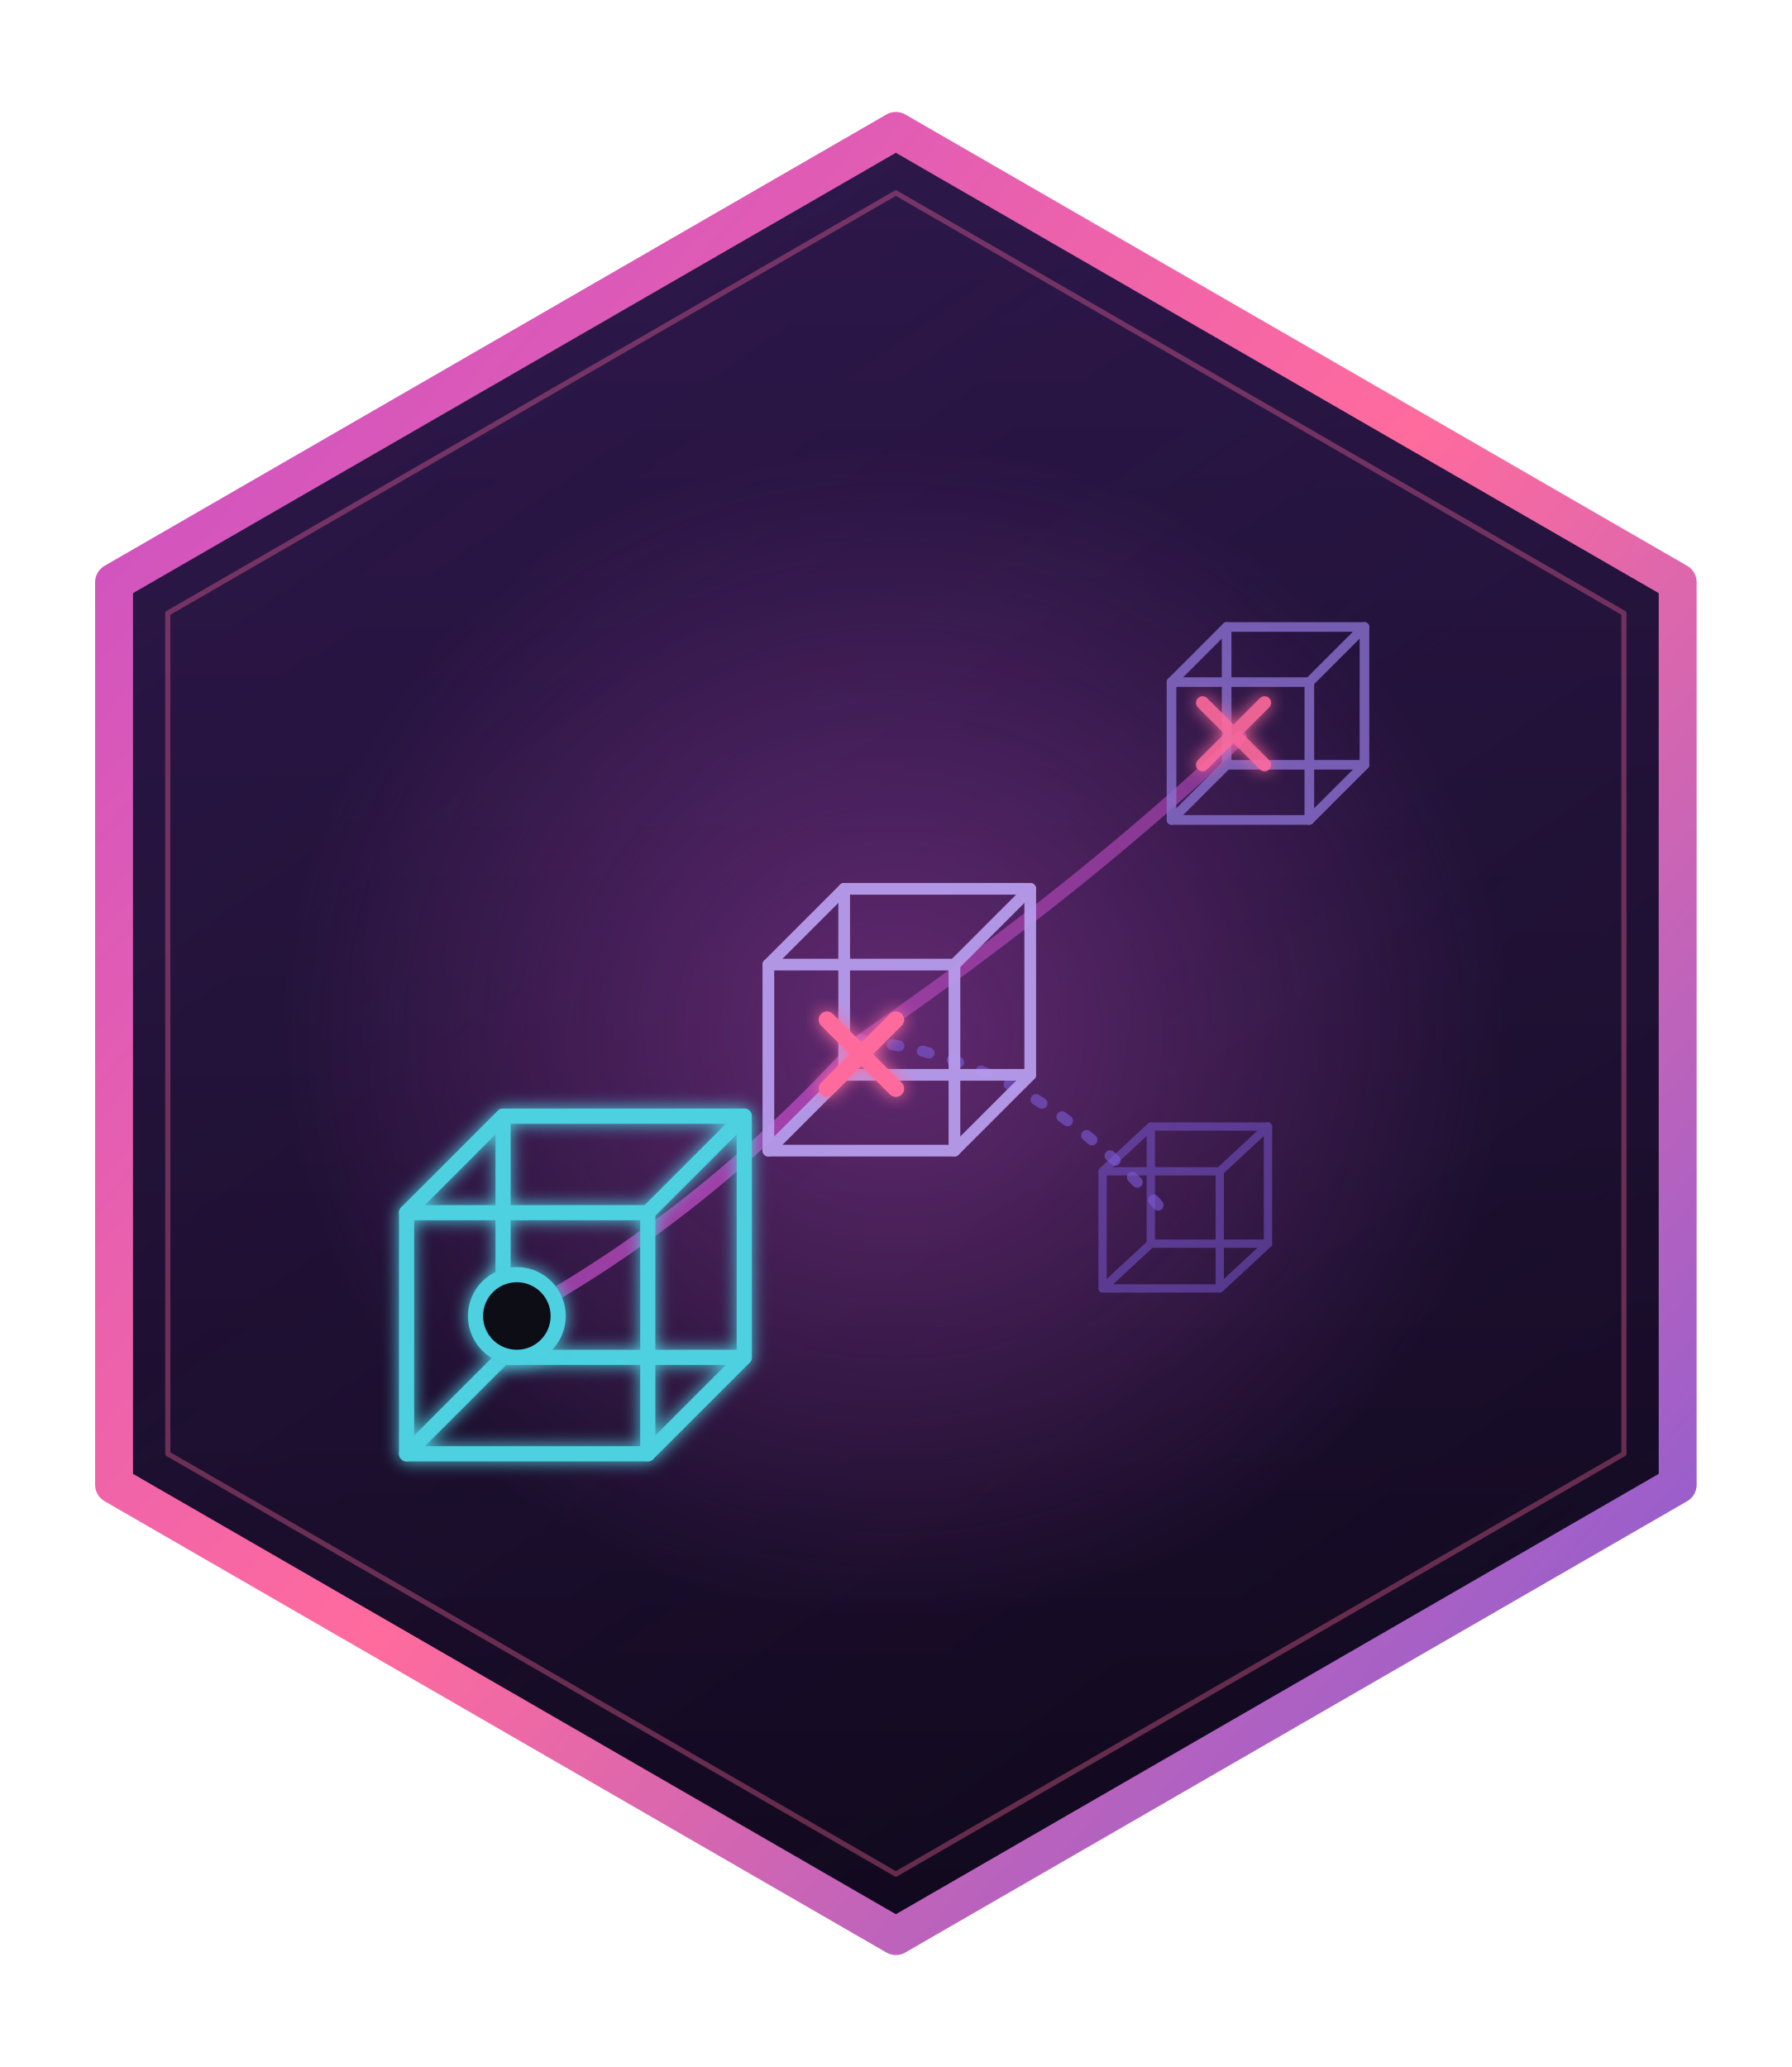
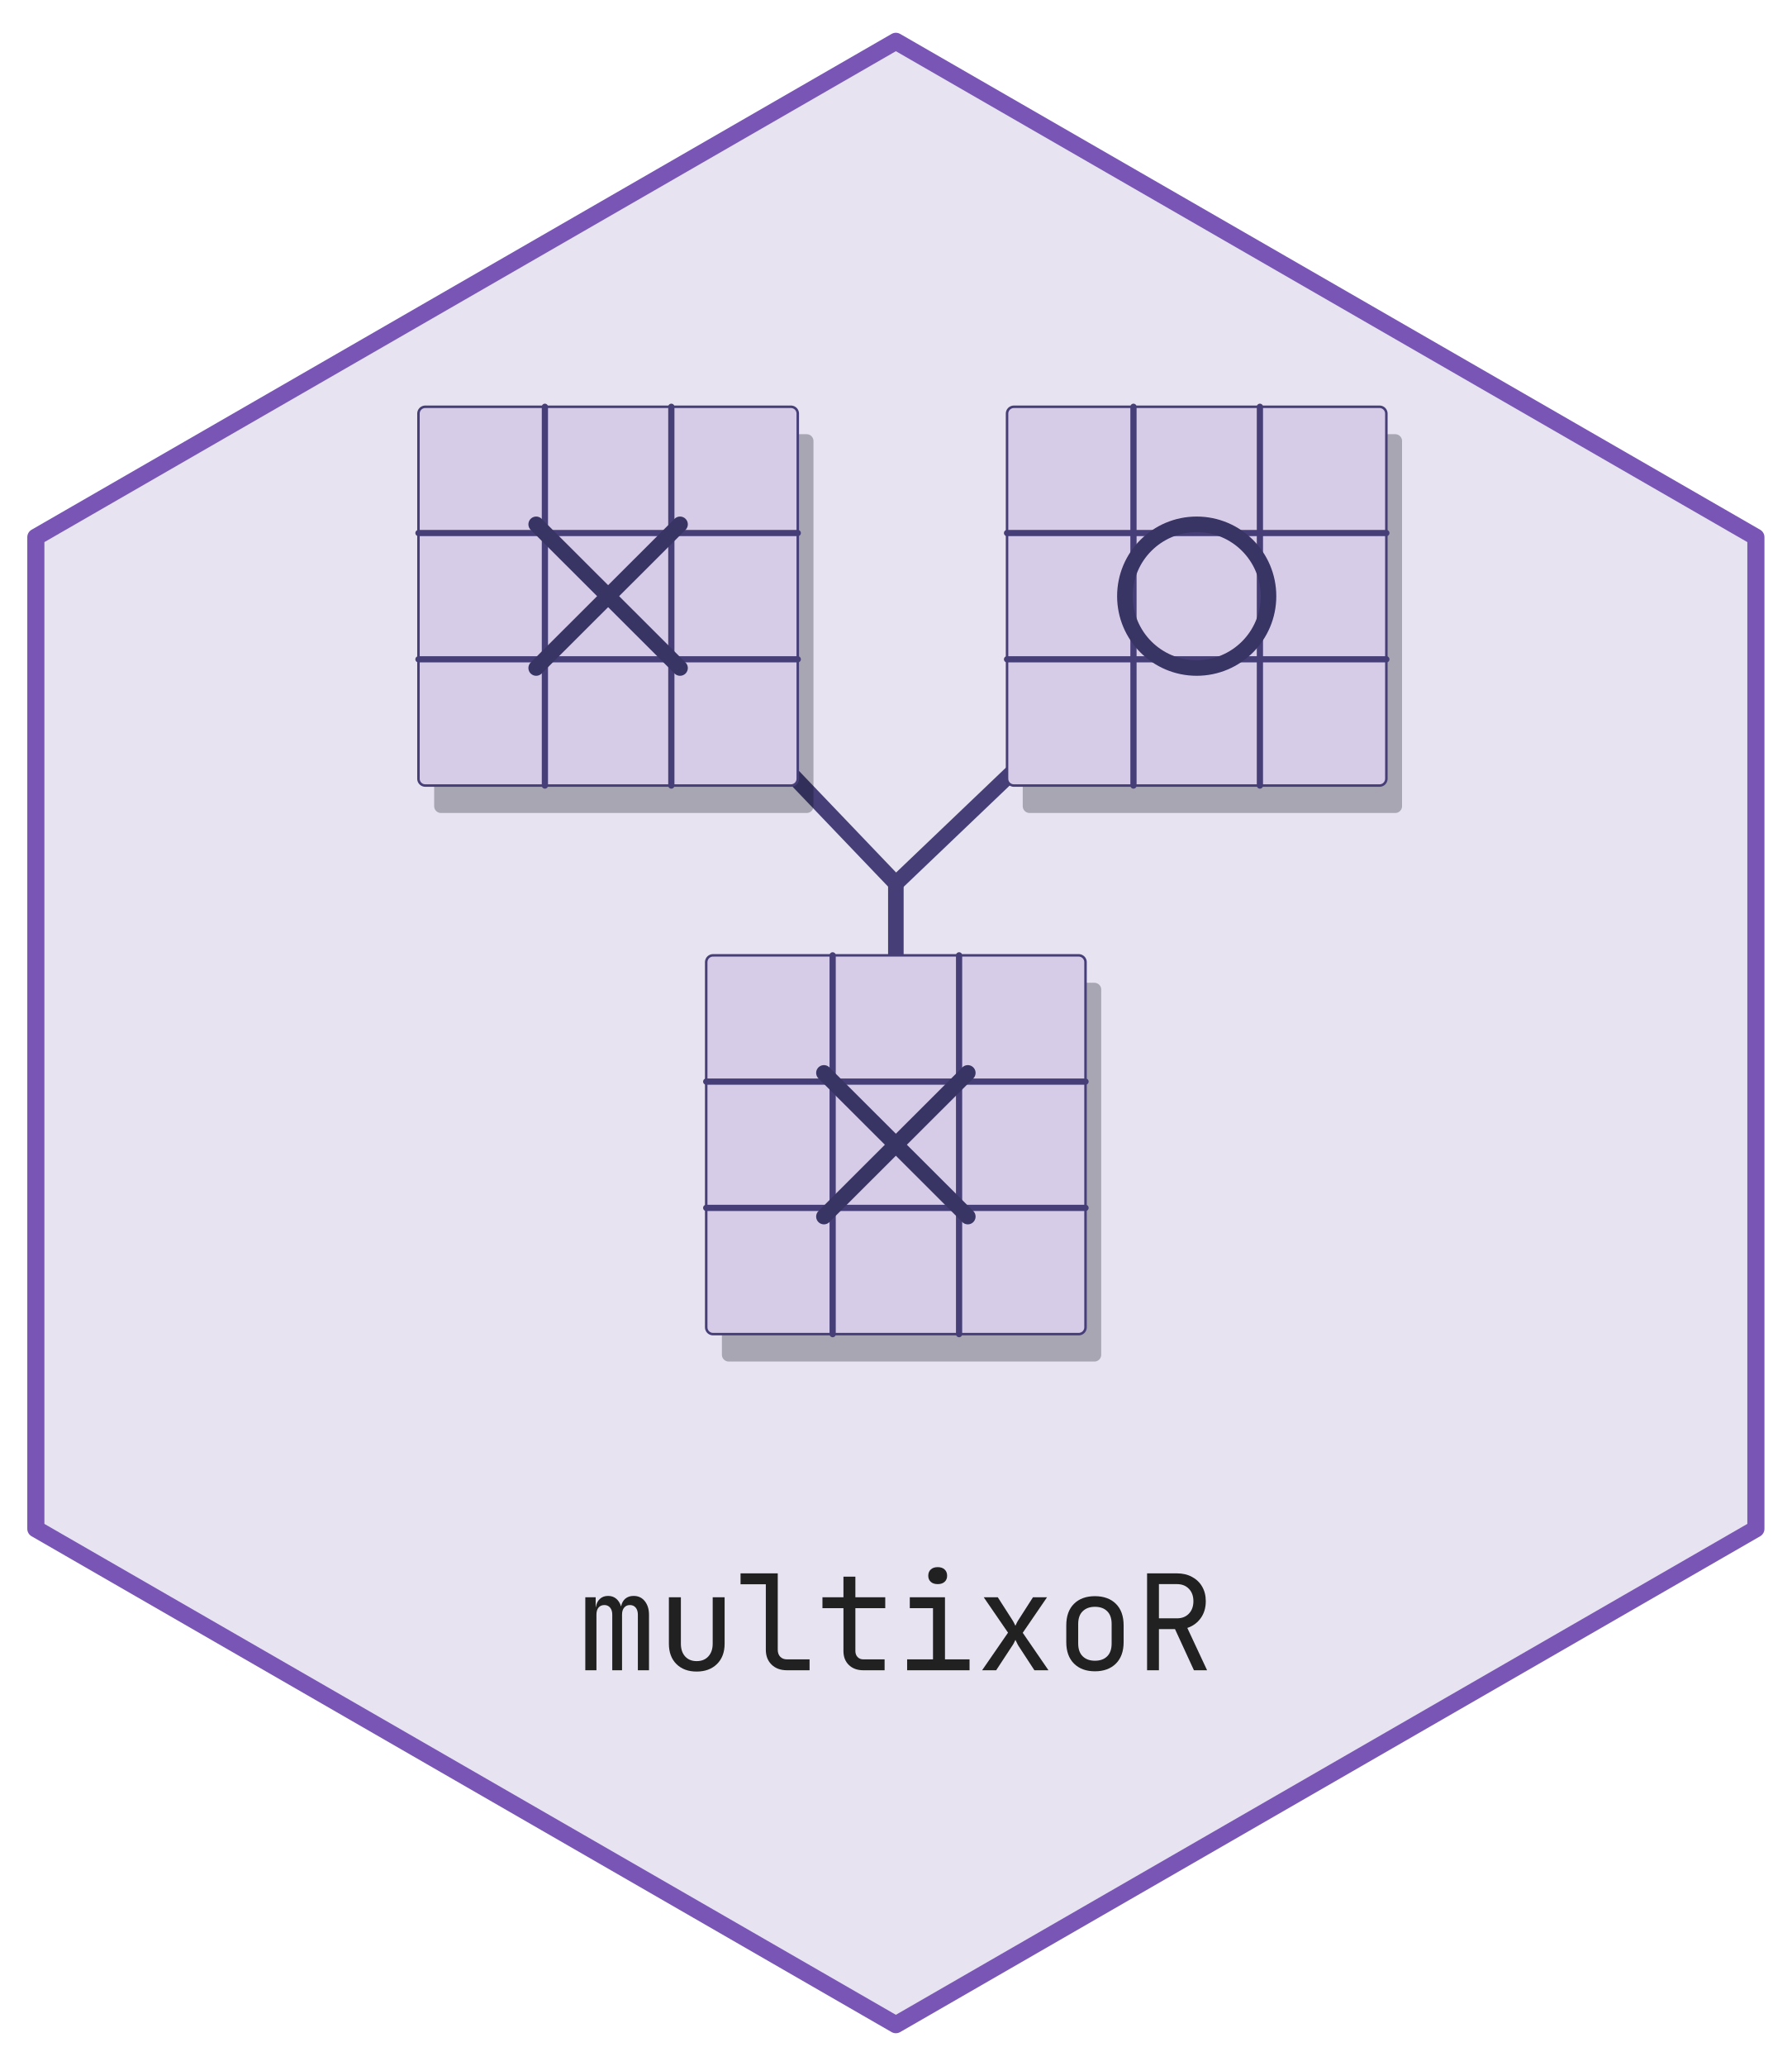
- <svg xmlns="http://www.w3.org/2000/svg" width="520" height="600" viewBox="0 0 520 600">
+ <svg xmlns="http://www.w3.org/2000/svg" xmlns:xlink="http://www.w3.org/1999/xlink" width="432pt" height="498pt" viewBox="0 0 432 498">
  <defs>
-     <linearGradient id="bg" x1="0" y1="0" x2="0" y2="1">
-       <stop offset="0%" stop-color="#21123a" />
-       <stop offset="55%" stop-color="#170d28" />
-       <stop offset="100%" stop-color="#0d0718" />
-     </linearGradient>
-     <linearGradient id="innerGlow" x1="0" y1="0" x2="0.6" y2="1">
-       <stop offset="0%" stop-color="#5E2C8E" stop-opacity="0.24" />
-       <stop offset="100%" stop-color="#5E2C8E" stop-opacity="0.04" />
-     </linearGradient>
-     <linearGradient id="border" x1="0" y1="0" x2="1" y2="1">
-       <stop offset="0%" stop-color="#C44EC9" />
-       <stop offset="50%" stop-color="#FF6B9D" />
-       <stop offset="100%" stop-color="#7C5BD9" />
-     </linearGradient>
-     <radialGradient id="coreGlow" cx="0.5" cy="0.5" r="0.5">
-       <stop offset="0%" stop-color="#C44EC9" stop-opacity="0.4" />
-       <stop offset="100%" stop-color="#C44EC9" stop-opacity="0" />
-     </radialGradient>
-     <filter id="soft" x="-30%" y="-30%" width="160%" height="160%">
-       <feGaussianBlur stdDeviation="2.4" result="b" />
-       <feMerge>
-         <feMergeNode in="b" />
-         <feMergeNode in="SourceGraphic" />
-       </feMerge>
-     </filter>
+     <g>
+       <g id="glyph-0-0">
+         <path d="M 1.922 0 L 1.922 -17.594 L 4.422 -17.594 L 4.422 -15.266 L 4.484 -15.266 C 4.586 -16.055 4.898 -16.695 5.422 -17.188 C 5.941 -17.676 6.609 -17.922 7.422 -17.922 C 8.191 -17.922 8.844 -17.695 9.375 -17.25 C 9.906 -16.801 10.289 -16.191 10.531 -15.422 L 10.562 -15.422 C 10.707 -16.191 11.039 -16.801 11.562 -17.25 C 12.094 -17.695 12.758 -17.922 13.562 -17.922 C 14.695 -17.922 15.598 -17.5 16.266 -16.656 C 16.941 -15.812 17.281 -14.719 17.281 -13.375 L 17.281 0 L 14.594 0 L 14.594 -13.406 C 14.594 -14.113 14.422 -14.676 14.078 -15.094 C 13.734 -15.508 13.266 -15.719 12.672 -15.719 C 12.098 -15.719 11.641 -15.516 11.297 -15.109 C 10.953 -14.703 10.781 -14.145 10.781 -13.438 L 10.781 0 L 8.422 0 L 8.422 -13.406 C 8.422 -14.113 8.25 -14.676 7.906 -15.094 C 7.562 -15.508 7.102 -15.719 6.531 -15.719 C 5.926 -15.719 5.453 -15.516 5.109 -15.109 C 4.773 -14.703 4.609 -14.145 4.609 -13.438 L 4.609 0 Z M 1.922 0 " />
+       </g>
+       <g id="glyph-0-1">
+         <path d="M 9.562 0.312 C 7.539 0.312 5.922 -0.285 4.703 -1.484 C 3.484 -2.691 2.875 -4.332 2.875 -6.406 L 2.875 -17.594 L 5.766 -17.594 L 5.766 -6.406 C 5.766 -5.125 6.102 -4.102 6.781 -3.344 C 7.469 -2.582 8.395 -2.203 9.562 -2.203 C 10.758 -2.203 11.703 -2.582 12.391 -3.344 C 13.086 -4.102 13.438 -5.125 13.438 -6.406 L 13.438 -17.594 L 16.312 -17.594 L 16.312 -6.406 C 16.312 -4.332 15.691 -2.691 14.453 -1.484 C 13.223 -0.285 11.594 0.312 9.562 0.312 Z M 9.562 0.312 " />
+       </g>
+       <g id="glyph-0-2">
+         <path d="M 12.156 0 C 10.602 0 9.363 -0.453 8.438 -1.359 C 7.508 -2.266 7.047 -3.461 7.047 -4.953 L 7.047 -20.734 L 0.953 -20.734 L 0.953 -23.359 L 9.922 -23.359 L 9.922 -4.953 C 9.922 -4.234 10.125 -3.664 10.531 -3.25 C 10.938 -2.832 11.477 -2.625 12.156 -2.625 L 17.594 -2.625 L 17.594 0 Z M 12.156 0 " />
+       </g>
+       <g id="glyph-0-3">
+         <path d="M 11.359 0 C 9.91 0 8.75 -0.422 7.875 -1.266 C 7 -2.109 6.562 -3.234 6.562 -4.641 L 6.562 -14.969 L 1.5 -14.969 L 1.5 -17.594 L 6.562 -17.594 L 6.562 -22.562 L 9.438 -22.562 L 9.438 -17.594 L 16.641 -17.594 L 16.641 -14.969 L 9.438 -14.969 L 9.438 -4.641 C 9.438 -4.047 9.613 -3.562 9.969 -3.188 C 10.32 -2.812 10.785 -2.625 11.359 -2.625 L 16.484 -2.625 L 16.484 0 Z M 11.359 0 " />
+       </g>
+       <g id="glyph-0-4">
+         <path d="M 2.719 0 L 2.719 -2.625 L 8.953 -2.625 L 8.953 -14.969 L 3.359 -14.969 L 3.359 -17.594 L 11.844 -17.594 L 11.844 -2.625 L 17.766 -2.625 L 17.766 0 Z M 10.094 -20.766 C 9.383 -20.766 8.828 -20.945 8.422 -21.312 C 8.016 -21.676 7.812 -22.164 7.812 -22.781 C 7.812 -23.426 8.016 -23.93 8.422 -24.297 C 8.828 -24.672 9.383 -24.859 10.094 -24.859 C 10.789 -24.859 11.344 -24.672 11.75 -24.297 C 12.156 -23.93 12.359 -23.426 12.359 -22.781 C 12.359 -22.164 12.156 -21.676 11.75 -21.312 C 11.344 -20.945 10.789 -20.766 10.094 -20.766 Z M 10.094 -20.766 " />
+       </g>
+       <g id="glyph-0-5">
+         <path d="M 1.594 0 L 7.844 -9.062 L 1.984 -17.594 L 5.375 -17.594 L 8.859 -12.156 C 9.016 -11.926 9.16 -11.672 9.297 -11.391 C 9.43 -11.109 9.539 -10.883 9.625 -10.719 C 9.695 -10.883 9.801 -11.109 9.938 -11.391 C 10.07 -11.672 10.219 -11.926 10.375 -12.156 L 13.859 -17.594 L 17.25 -17.594 L 11.391 -9.031 L 17.594 0 L 14.203 0 L 10.438 -5.766 C 10.281 -5.992 10.133 -6.266 10 -6.578 C 9.863 -6.891 9.738 -7.141 9.625 -7.328 C 9.539 -7.141 9.422 -6.891 9.266 -6.578 C 9.109 -6.266 8.941 -5.992 8.766 -5.766 L 4.984 0 Z M 1.594 0 " />
+       </g>
+       <g id="glyph-0-6">
+         <path d="M 9.594 0.25 C 7.488 0.25 5.812 -0.363 4.562 -1.594 C 3.312 -2.832 2.688 -4.562 2.688 -6.781 L 2.688 -10.812 C 2.688 -13.051 3.305 -14.785 4.547 -16.016 C 5.785 -17.242 7.469 -17.859 9.594 -17.859 C 11.727 -17.859 13.414 -17.242 14.656 -16.016 C 15.895 -14.785 16.516 -13.051 16.516 -10.812 L 16.516 -6.781 C 16.516 -4.562 15.891 -2.832 14.641 -1.594 C 13.391 -0.363 11.707 0.25 9.594 0.25 Z M 9.594 -2.297 C 10.852 -2.297 11.836 -2.648 12.547 -3.359 C 13.266 -4.066 13.625 -5.102 13.625 -6.469 L 13.625 -11.141 C 13.625 -12.504 13.266 -13.535 12.547 -14.234 C 11.836 -14.941 10.852 -15.297 9.594 -15.297 C 8.363 -15.297 7.383 -14.941 6.656 -14.234 C 5.926 -13.535 5.562 -12.504 5.562 -11.141 L 5.562 -6.469 C 5.562 -5.102 5.926 -4.066 6.656 -3.359 C 7.383 -2.648 8.363 -2.297 9.594 -2.297 Z M 9.594 -2.297 " />
+       </g>
+       <g id="glyph-0-7">
+         <path d="M 2.969 0 L 2.969 -23.359 L 10.172 -23.359 C 11.555 -23.359 12.77 -23.07 13.812 -22.5 C 14.863 -21.938 15.676 -21.156 16.25 -20.156 C 16.832 -19.156 17.125 -17.984 17.125 -16.641 C 17.125 -15.055 16.719 -13.695 15.906 -12.562 C 15.094 -11.438 14.016 -10.648 12.672 -10.203 L 17.438 0 L 14.266 0 L 9.703 -9.922 L 5.828 -9.922 L 5.828 0 Z M 5.828 -12.516 L 10.172 -12.516 C 11.367 -12.516 12.328 -12.891 13.047 -13.641 C 13.773 -14.398 14.141 -15.398 14.141 -16.641 C 14.141 -17.898 13.773 -18.898 13.047 -19.641 C 12.328 -20.391 11.367 -20.766 10.172 -20.766 L 5.828 -20.766 Z M 5.828 -12.516 " />
+       </g>
+     </g>
  </defs>
-   <polygon points="260,38 486.9,169 486.9,431 260,562 33.1,431 33.1,169" fill="url(#bg)" />
-   <polygon points="260,38 486.9,169 486.9,431 260,562 33.1,431 33.1,169" fill="url(#innerGlow)" />
-   <ellipse cx="260" cy="300" rx="180" ry="170" fill="url(#coreGlow)" />
-   <g transform="translate(0,52)">
-     <g fill="none" stroke-linecap="round" stroke-linejoin="round">
-       <path d="M150,330 Q205,300 250,250" stroke="#C44EC9" stroke-width="3.8" opacity="0.7" />
-       <path d="M250,250 Q315,205 360,162" stroke="#C44EC9" stroke-width="3.8" opacity="0.55" />
-       <path d="M250,250 Q300,255 338,300" stroke="#7C5BD9" stroke-width="3.2" opacity="0.6" stroke-dasharray="2 7" />
-     </g>
-     <g fill="none" stroke-linejoin="round" stroke-linecap="round" stroke="#4ED0E0" stroke-width="4.4" filter="url(#soft)">
-       <polygon points="118,300 188,300 188,370 118,370" />
-       <polygon points="146,272 216,272 216,342 146,342" />
-       <line x1="118" y1="300" x2="146" y2="272" />
-       <line x1="188" y1="300" x2="216" y2="272" />
-       <line x1="188" y1="370" x2="216" y2="342" />
-       <line x1="118" y1="370" x2="146" y2="342" />
-     </g>
-     <g fill="none" stroke-linejoin="round" stroke-linecap="round" stroke="#B79BEC" stroke-width="3.4" opacity="0.95">
-       <polygon points="223,228 277,228 277,282 223,282" />
-       <polygon points="245,206 299,206 299,260 245,260" />
-       <line x1="223" y1="228" x2="245" y2="206" />
-       <line x1="277" y1="228" x2="299" y2="206" />
-       <line x1="277" y1="282" x2="299" y2="260" />
-       <line x1="223" y1="282" x2="245" y2="260" />
-     </g>
-     <g fill="none" stroke-linejoin="round" stroke-linecap="round" stroke="#8A6FD0" stroke-width="2.8" opacity="0.8">
-       <polygon points="340,146 380,146 380,186 340,186" />
-       <polygon points="356,130 396,130 396,170 356,170" />
-       <line x1="340" y1="146" x2="356" y2="130" />
-       <line x1="380" y1="146" x2="396" y2="130" />
-       <line x1="380" y1="186" x2="396" y2="170" />
-       <line x1="340" y1="186" x2="356" y2="170" />
-     </g>
-     <g fill="none" stroke-linejoin="round" stroke-linecap="round" stroke="#7C5BD9" stroke-width="2.4" opacity="0.5">
-       <polygon points="320,288 354,288 354,322 320,322" />
-       <polygon points="334,275 368,275 368,309 334,309" />
-       <line x1="320" y1="288" x2="334" y2="275" />
-       <line x1="354" y1="288" x2="368" y2="275" />
-       <line x1="354" y1="322" x2="368" y2="309" />
-       <line x1="320" y1="322" x2="334" y2="309" />
-     </g>
-     <circle cx="150" cy="330" r="12" fill="#0d0718" stroke="#4ED0E0" stroke-width="4.4" filter="url(#soft)" />
-     <g stroke="#FF6B9D" stroke-width="4.8" stroke-linecap="round" filter="url(#soft)">
-       <line x1="240" y1="244" x2="260" y2="264" />
-       <line x1="260" y1="244" x2="240" y2="264" />
-     </g>
-     <g stroke="#FF6B9D" stroke-width="3.8" stroke-linecap="round" filter="url(#soft)" opacity="0.9">
-       <line x1="349" y1="152" x2="367" y2="170" />
-       <line x1="367" y1="152" x2="349" y2="170" />
-     </g>
+   <path fill-rule="nonzero" fill="rgb(90.588%, 89.02%, 94.118%)" fill-opacity="1" stroke-width="4.125" stroke-linecap="round" stroke-linejoin="round" stroke="rgb(47.451%, 33.725%, 70.98%)" stroke-opacity="1" stroke-miterlimit="10" d="M 216 9.961 L 423.359 129.48 L 423.359 368.52 L 216 488.039 L 8.641 368.52 L 8.641 129.48 Z M 216 9.961 " />
+   <path fill="none" stroke-width="3.75" stroke-linecap="round" stroke-linejoin="round" stroke="rgb(27.451%, 24.706%, 46.667%)" stroke-opacity="1" stroke-miterlimit="10" d="M 149.773 143.703 L 216 212.965 L 288.531 143.703 " />
+   <path fill="none" stroke-width="3.75" stroke-linecap="round" stroke-linejoin="round" stroke="rgb(27.451%, 24.706%, 46.667%)" stroke-opacity="1" stroke-miterlimit="10" d="M 216 212.965 L 216 285.379 " />
+   <path fill-rule="nonzero" fill="rgb(1.176%, 3.922%, 7.059%)" fill-opacity="0.278" d="M 106.32 195.965 L 194.488 195.965 L 194.422 195.965 L 194.688 195.953 L 194.945 195.902 L 195.195 195.809 L 195.422 195.676 L 195.629 195.508 L 195.801 195.309 L 195.945 195.086 L 196.047 194.844 L 196.109 194.586 L 196.133 194.32 L 196.133 106.309 L 196.109 106.043 L 196.047 105.785 L 195.945 105.543 L 195.801 105.32 L 195.629 105.121 L 195.422 104.953 L 195.195 104.82 L 194.945 104.727 L 194.688 104.676 L 194.488 104.664 L 106.32 104.664 L 106.52 104.676 L 106.254 104.664 L 105.992 104.695 L 105.738 104.77 L 105.5 104.883 L 105.281 105.035 L 105.09 105.219 L 104.934 105.43 L 104.809 105.664 L 104.727 105.914 L 104.684 106.176 L 104.68 106.309 L 104.68 194.32 L 104.684 194.191 L 104.684 194.453 L 104.727 194.715 L 104.809 194.965 L 104.934 195.199 L 105.09 195.41 L 105.281 195.594 L 105.5 195.746 L 105.738 195.859 L 105.992 195.934 L 106.254 195.965 Z M 106.32 195.965 " />
+   <path fill-rule="nonzero" fill="rgb(83.922%, 80%, 90.98%)" fill-opacity="1" stroke-width="0.6" stroke-linecap="round" stroke-linejoin="round" stroke="rgb(27.451%, 24.706%, 46.667%)" stroke-opacity="1" stroke-miterlimit="10" d="M 102.535 189.355 L 190.703 189.355 L 190.637 189.352 L 190.902 189.344 L 191.16 189.289 L 191.41 189.195 L 191.637 189.062 L 191.844 188.895 L 192.02 188.699 L 192.16 188.473 L 192.262 188.23 L 192.328 187.973 L 192.348 187.711 L 192.348 99.695 L 192.328 99.434 L 192.262 99.176 L 192.16 98.934 L 192.02 98.707 L 191.844 98.512 L 191.637 98.344 L 191.41 98.211 L 191.16 98.117 L 190.902 98.062 L 190.703 98.051 L 102.535 98.051 L 102.734 98.062 L 102.473 98.055 L 102.207 98.086 L 101.953 98.16 L 101.715 98.273 L 101.496 98.422 L 101.309 98.605 L 101.148 98.816 L 101.023 99.051 L 100.941 99.301 L 100.898 99.562 L 100.895 99.695 L 100.895 187.711 L 100.898 187.578 L 100.898 187.844 L 100.941 188.105 L 101.023 188.355 L 101.148 188.59 L 101.309 188.801 L 101.496 188.984 L 101.715 189.133 L 101.953 189.246 L 102.207 189.32 L 102.473 189.352 Z M 102.535 189.355 " />
+   <path fill="none" stroke-width="1.5" stroke-linecap="round" stroke-linejoin="round" stroke="rgb(27.451%, 24.706%, 46.667%)" stroke-opacity="1" stroke-miterlimit="10" d="M 100.895 158.922 L 192.348 158.922 " />
+   <path fill="none" stroke-width="1.5" stroke-linecap="round" stroke-linejoin="round" stroke="rgb(27.451%, 24.706%, 46.667%)" stroke-opacity="1" stroke-miterlimit="10" d="M 131.379 189.355 L 131.379 98.051 " />
+   <path fill="none" stroke-width="1.5" stroke-linecap="round" stroke-linejoin="round" stroke="rgb(27.451%, 24.706%, 46.667%)" stroke-opacity="1" stroke-miterlimit="10" d="M 100.895 128.484 L 192.348 128.484 " />
+   <path fill="none" stroke-width="1.5" stroke-linecap="round" stroke-linejoin="round" stroke="rgb(27.451%, 24.706%, 46.667%)" stroke-opacity="1" stroke-miterlimit="10" d="M 161.863 189.355 L 161.863 98.051 " />
+   <path fill-rule="nonzero" fill="rgb(1.176%, 3.922%, 7.059%)" fill-opacity="0.278" d="M 248.234 195.965 L 336.402 195.965 L 336.336 195.965 L 336.598 195.953 L 336.859 195.902 L 337.105 195.809 L 337.336 195.676 L 337.539 195.508 L 337.715 195.309 L 337.855 195.086 L 337.961 194.844 L 338.023 194.586 L 338.043 194.32 L 338.043 106.309 L 338.023 106.043 L 337.961 105.785 L 337.855 105.543 L 337.715 105.32 L 337.539 105.121 L 337.336 104.953 L 337.105 104.82 L 336.859 104.727 L 336.598 104.676 L 336.402 104.664 L 248.234 104.664 L 248.43 104.676 L 248.168 104.664 L 247.906 104.695 L 247.652 104.77 L 247.41 104.883 L 247.195 105.035 L 247.004 105.219 L 246.844 105.43 L 246.723 105.664 L 246.637 105.914 L 246.594 106.176 L 246.59 106.309 L 246.59 194.32 L 246.594 194.191 L 246.594 194.453 L 246.637 194.715 L 246.723 194.965 L 246.844 195.199 L 247.004 195.41 L 247.195 195.594 L 247.41 195.746 L 247.652 195.859 L 247.906 195.934 L 248.168 195.965 Z M 248.234 195.965 " />
+   <path fill-rule="nonzero" fill="rgb(83.922%, 80%, 90.98%)" fill-opacity="1" stroke-width="0.6" stroke-linecap="round" stroke-linejoin="round" stroke="rgb(27.451%, 24.706%, 46.667%)" stroke-opacity="1" stroke-miterlimit="10" d="M 244.449 189.355 L 332.617 189.355 L 332.551 189.352 L 332.816 189.344 L 333.074 189.289 L 333.32 189.195 L 333.551 189.062 L 333.754 188.895 L 333.93 188.699 L 334.07 188.473 L 334.176 188.23 L 334.238 187.973 L 334.262 187.711 L 334.262 99.695 L 334.238 99.434 L 334.176 99.176 L 334.07 98.934 L 333.93 98.707 L 333.754 98.512 L 333.551 98.344 L 333.32 98.211 L 333.074 98.117 L 332.816 98.062 L 332.617 98.051 L 244.449 98.051 L 244.648 98.062 L 244.383 98.055 L 244.121 98.086 L 243.867 98.16 L 243.629 98.273 L 243.41 98.422 L 243.219 98.605 L 243.059 98.816 L 242.938 99.051 L 242.852 99.301 L 242.812 99.562 L 242.805 99.695 L 242.805 187.711 L 242.812 187.578 L 242.812 187.844 L 242.852 188.105 L 242.938 188.355 L 243.059 188.59 L 243.219 188.801 L 243.41 188.984 L 243.629 189.133 L 243.867 189.246 L 244.121 189.32 L 244.383 189.352 Z M 244.449 189.355 " />
+   <path fill="none" stroke-width="1.5" stroke-linecap="round" stroke-linejoin="round" stroke="rgb(27.451%, 24.706%, 46.667%)" stroke-opacity="1" stroke-miterlimit="10" d="M 242.805 158.922 L 334.262 158.922 " />
+   <path fill="none" stroke-width="1.5" stroke-linecap="round" stroke-linejoin="round" stroke="rgb(27.451%, 24.706%, 46.667%)" stroke-opacity="1" stroke-miterlimit="10" d="M 273.289 189.355 L 273.289 98.051 " />
+   <path fill="none" stroke-width="1.5" stroke-linecap="round" stroke-linejoin="round" stroke="rgb(27.451%, 24.706%, 46.667%)" stroke-opacity="1" stroke-miterlimit="10" d="M 242.805 128.484 L 334.262 128.484 " />
+   <path fill="none" stroke-width="1.5" stroke-linecap="round" stroke-linejoin="round" stroke="rgb(27.451%, 24.706%, 46.667%)" stroke-opacity="1" stroke-miterlimit="10" d="M 303.773 189.355 L 303.773 98.051 " />
+   <path fill-rule="nonzero" fill="rgb(1.176%, 3.922%, 7.059%)" fill-opacity="0.278" d="M 175.699 328.195 L 263.867 328.195 L 263.801 328.195 L 264.066 328.184 L 264.324 328.133 L 264.574 328.039 L 264.801 327.906 L 265.008 327.738 L 265.184 327.539 L 265.324 327.316 L 265.426 327.074 L 265.492 326.816 L 265.512 326.555 L 265.512 238.539 L 265.492 238.273 L 265.426 238.016 L 265.324 237.773 L 265.184 237.551 L 265.008 237.352 L 264.801 237.184 L 264.574 237.055 L 264.324 236.961 L 264.066 236.906 L 263.867 236.895 L 175.699 236.895 L 175.898 236.906 L 175.633 236.895 L 175.371 236.926 L 175.117 237 L 174.879 237.113 L 174.66 237.266 L 174.469 237.449 L 174.312 237.66 L 174.188 237.895 L 174.105 238.145 L 174.062 238.406 L 174.059 238.539 L 174.059 326.555 L 174.062 326.422 L 174.062 326.684 L 174.105 326.945 L 174.188 327.195 L 174.312 327.43 L 174.469 327.645 L 174.66 327.824 L 174.879 327.977 L 175.117 328.09 L 175.371 328.164 L 175.633 328.195 Z M 175.699 328.195 " />
+   <path fill-rule="nonzero" fill="rgb(83.922%, 80%, 90.98%)" fill-opacity="1" stroke-width="0.6" stroke-linecap="round" stroke-linejoin="round" stroke="rgb(27.451%, 24.706%, 46.667%)" stroke-opacity="1" stroke-miterlimit="10" d="M 171.918 321.586 L 260.082 321.586 L 260.02 321.582 L 260.281 321.574 L 260.539 321.52 L 260.789 321.426 L 261.016 321.293 L 261.223 321.125 L 261.398 320.93 L 261.539 320.703 L 261.645 320.461 L 261.707 320.203 L 261.727 319.941 L 261.727 231.926 L 261.707 231.664 L 261.645 231.406 L 261.539 231.164 L 261.398 230.938 L 261.223 230.742 L 261.016 230.574 L 260.789 230.441 L 260.539 230.348 L 260.281 230.293 L 260.082 230.281 L 171.918 230.281 L 172.113 230.293 L 171.852 230.285 L 171.586 230.316 L 171.332 230.391 L 171.094 230.504 L 170.875 230.652 L 170.688 230.836 L 170.527 231.047 L 170.406 231.281 L 170.32 231.531 L 170.277 231.793 L 170.273 231.926 L 170.273 319.941 L 170.277 319.809 L 170.277 320.074 L 170.32 320.336 L 170.406 320.586 L 170.527 320.82 L 170.688 321.031 L 170.875 321.215 L 171.094 321.363 L 171.332 321.477 L 171.586 321.551 L 171.852 321.582 Z M 171.918 321.586 " />
+   <path fill="none" stroke-width="1.5" stroke-linecap="round" stroke-linejoin="round" stroke="rgb(27.451%, 24.706%, 46.667%)" stroke-opacity="1" stroke-miterlimit="10" d="M 170.273 291.152 L 261.727 291.152 " />
+   <path fill="none" stroke-width="1.5" stroke-linecap="round" stroke-linejoin="round" stroke="rgb(27.451%, 24.706%, 46.667%)" stroke-opacity="1" stroke-miterlimit="10" d="M 200.758 321.586 L 200.758 230.281 " />
+   <path fill="none" stroke-width="1.5" stroke-linecap="round" stroke-linejoin="round" stroke="rgb(27.451%, 24.706%, 46.667%)" stroke-opacity="1" stroke-miterlimit="10" d="M 170.273 260.715 L 261.727 260.715 " />
+   <path fill="none" stroke-width="1.5" stroke-linecap="round" stroke-linejoin="round" stroke="rgb(27.451%, 24.706%, 46.667%)" stroke-opacity="1" stroke-miterlimit="10" d="M 231.242 321.586 L 231.242 230.281 " />
+   <path fill="none" stroke-width="3.75" stroke-linecap="round" stroke-linejoin="round" stroke="rgb(21.961%, 20.392%, 38.824%)" stroke-opacity="1" stroke-miterlimit="10" d="M 129.277 161.02 L 163.965 126.387 " />
+   <path fill="none" stroke-width="3.75" stroke-linecap="round" stroke-linejoin="round" stroke="rgb(21.961%, 20.392%, 38.824%)" stroke-opacity="1" stroke-miterlimit="10" d="M 129.277 126.387 L 163.965 161.02 " />
+   <path fill="none" stroke-width="3.75" stroke-linecap="round" stroke-linejoin="round" stroke="rgb(21.961%, 20.392%, 38.824%)" stroke-opacity="1" stroke-miterlimit="10" d="M 305.848 143.703 C 305.848 153.266 298.098 161.02 288.531 161.02 C 278.969 161.02 271.219 153.266 271.219 143.703 C 271.219 134.141 278.969 126.387 288.531 126.387 C 298.098 126.387 305.848 134.141 305.848 143.703 " />
+   <path fill="none" stroke-width="3.75" stroke-linecap="round" stroke-linejoin="round" stroke="rgb(21.961%, 20.392%, 38.824%)" stroke-opacity="1" stroke-miterlimit="10" d="M 198.656 293.25 L 233.344 258.617 " />
+   <path fill="none" stroke-width="3.75" stroke-linecap="round" stroke-linejoin="round" stroke="rgb(21.961%, 20.392%, 38.824%)" stroke-opacity="1" stroke-miterlimit="10" d="M 198.656 258.617 L 233.344 293.25 " />
+   <g fill="rgb(12.941%, 12.941%, 12.941%)" fill-opacity="1">
+     <use xlink:href="#glyph-0-0" x="139.199" y="402.609" />
+     <use xlink:href="#glyph-0-1" x="158.399" y="402.609" />
+     <use xlink:href="#glyph-0-2" x="177.599" y="402.609" />
+     <use xlink:href="#glyph-0-3" x="196.799" y="402.609" />
+     <use xlink:href="#glyph-0-4" x="215.999" y="402.609" />
+     <use xlink:href="#glyph-0-5" x="235.199" y="402.609" />
+     <use xlink:href="#glyph-0-6" x="254.399" y="402.609" />
+     <use xlink:href="#glyph-0-7" x="273.599" y="402.609" />
  </g>
-   <polygon points="260,38 486.9,169 486.9,431 260,562 33.1,431 33.1,169" fill="none" stroke="url(#border)" stroke-width="11" stroke-linejoin="round" />
-   <polygon points="260,56 471.3,178 471.3,422 260,544 48.7,422 48.7,178" fill="none" stroke="#FF6B9D" stroke-width="1.5" stroke-linejoin="round" opacity="0.35" />
</svg>
